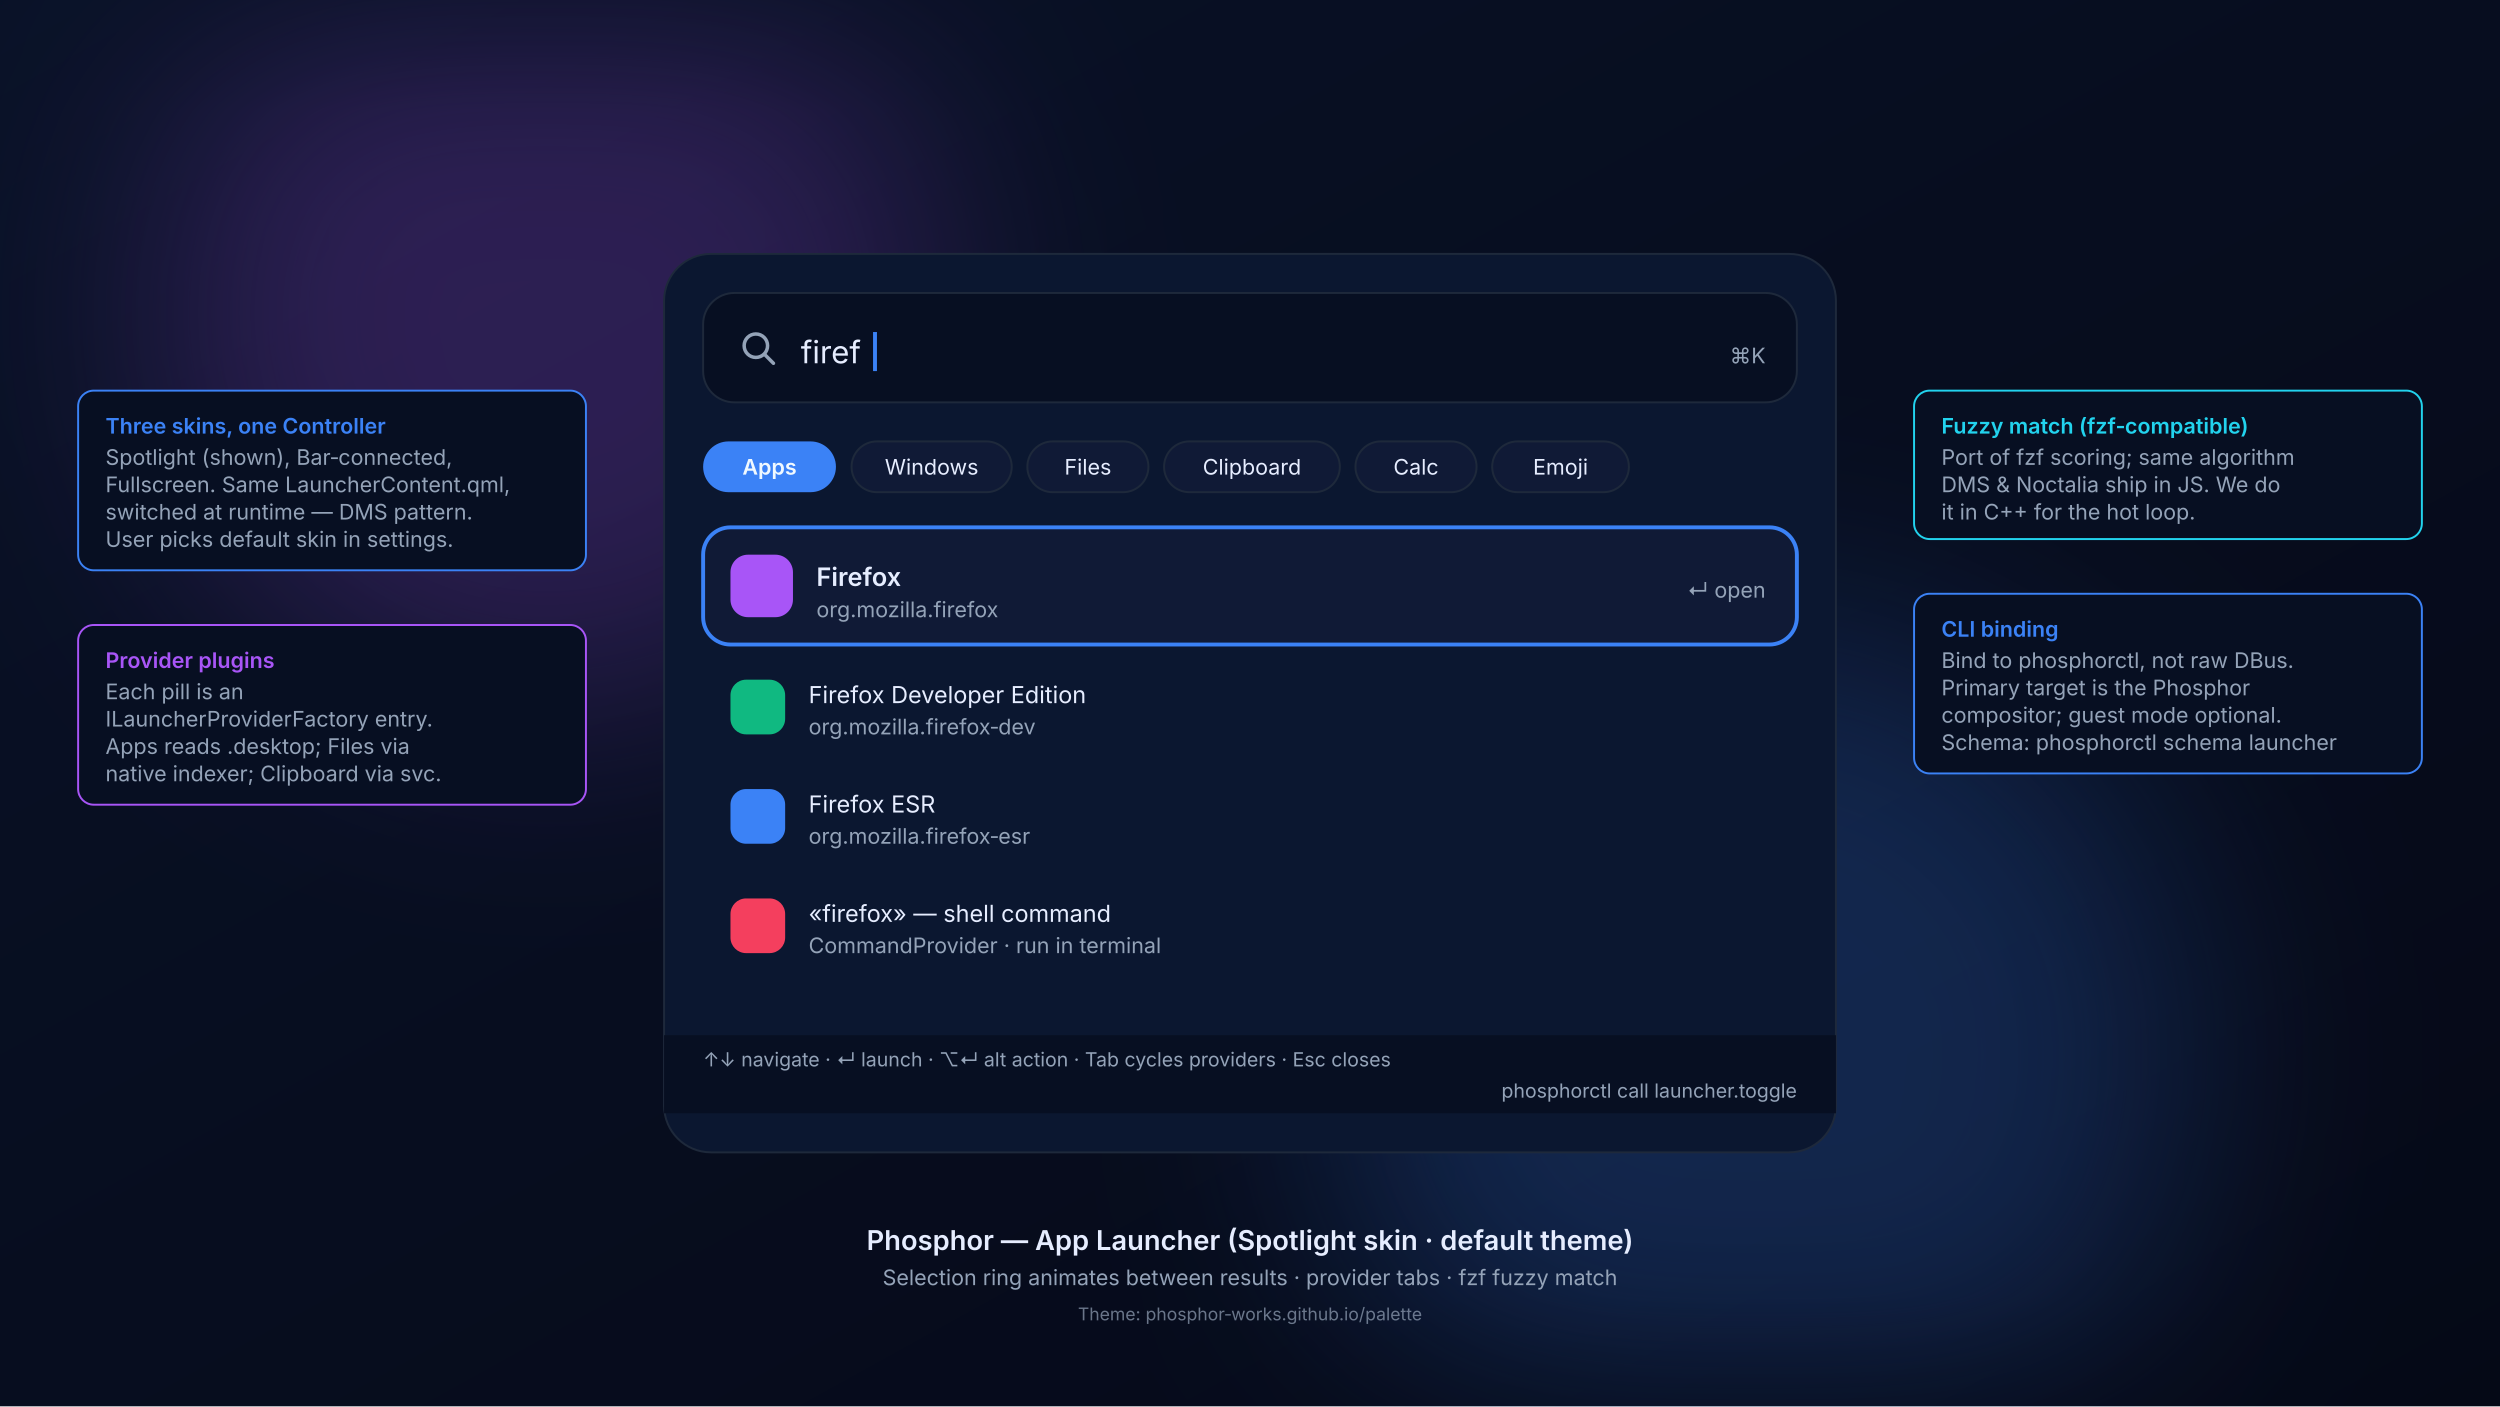
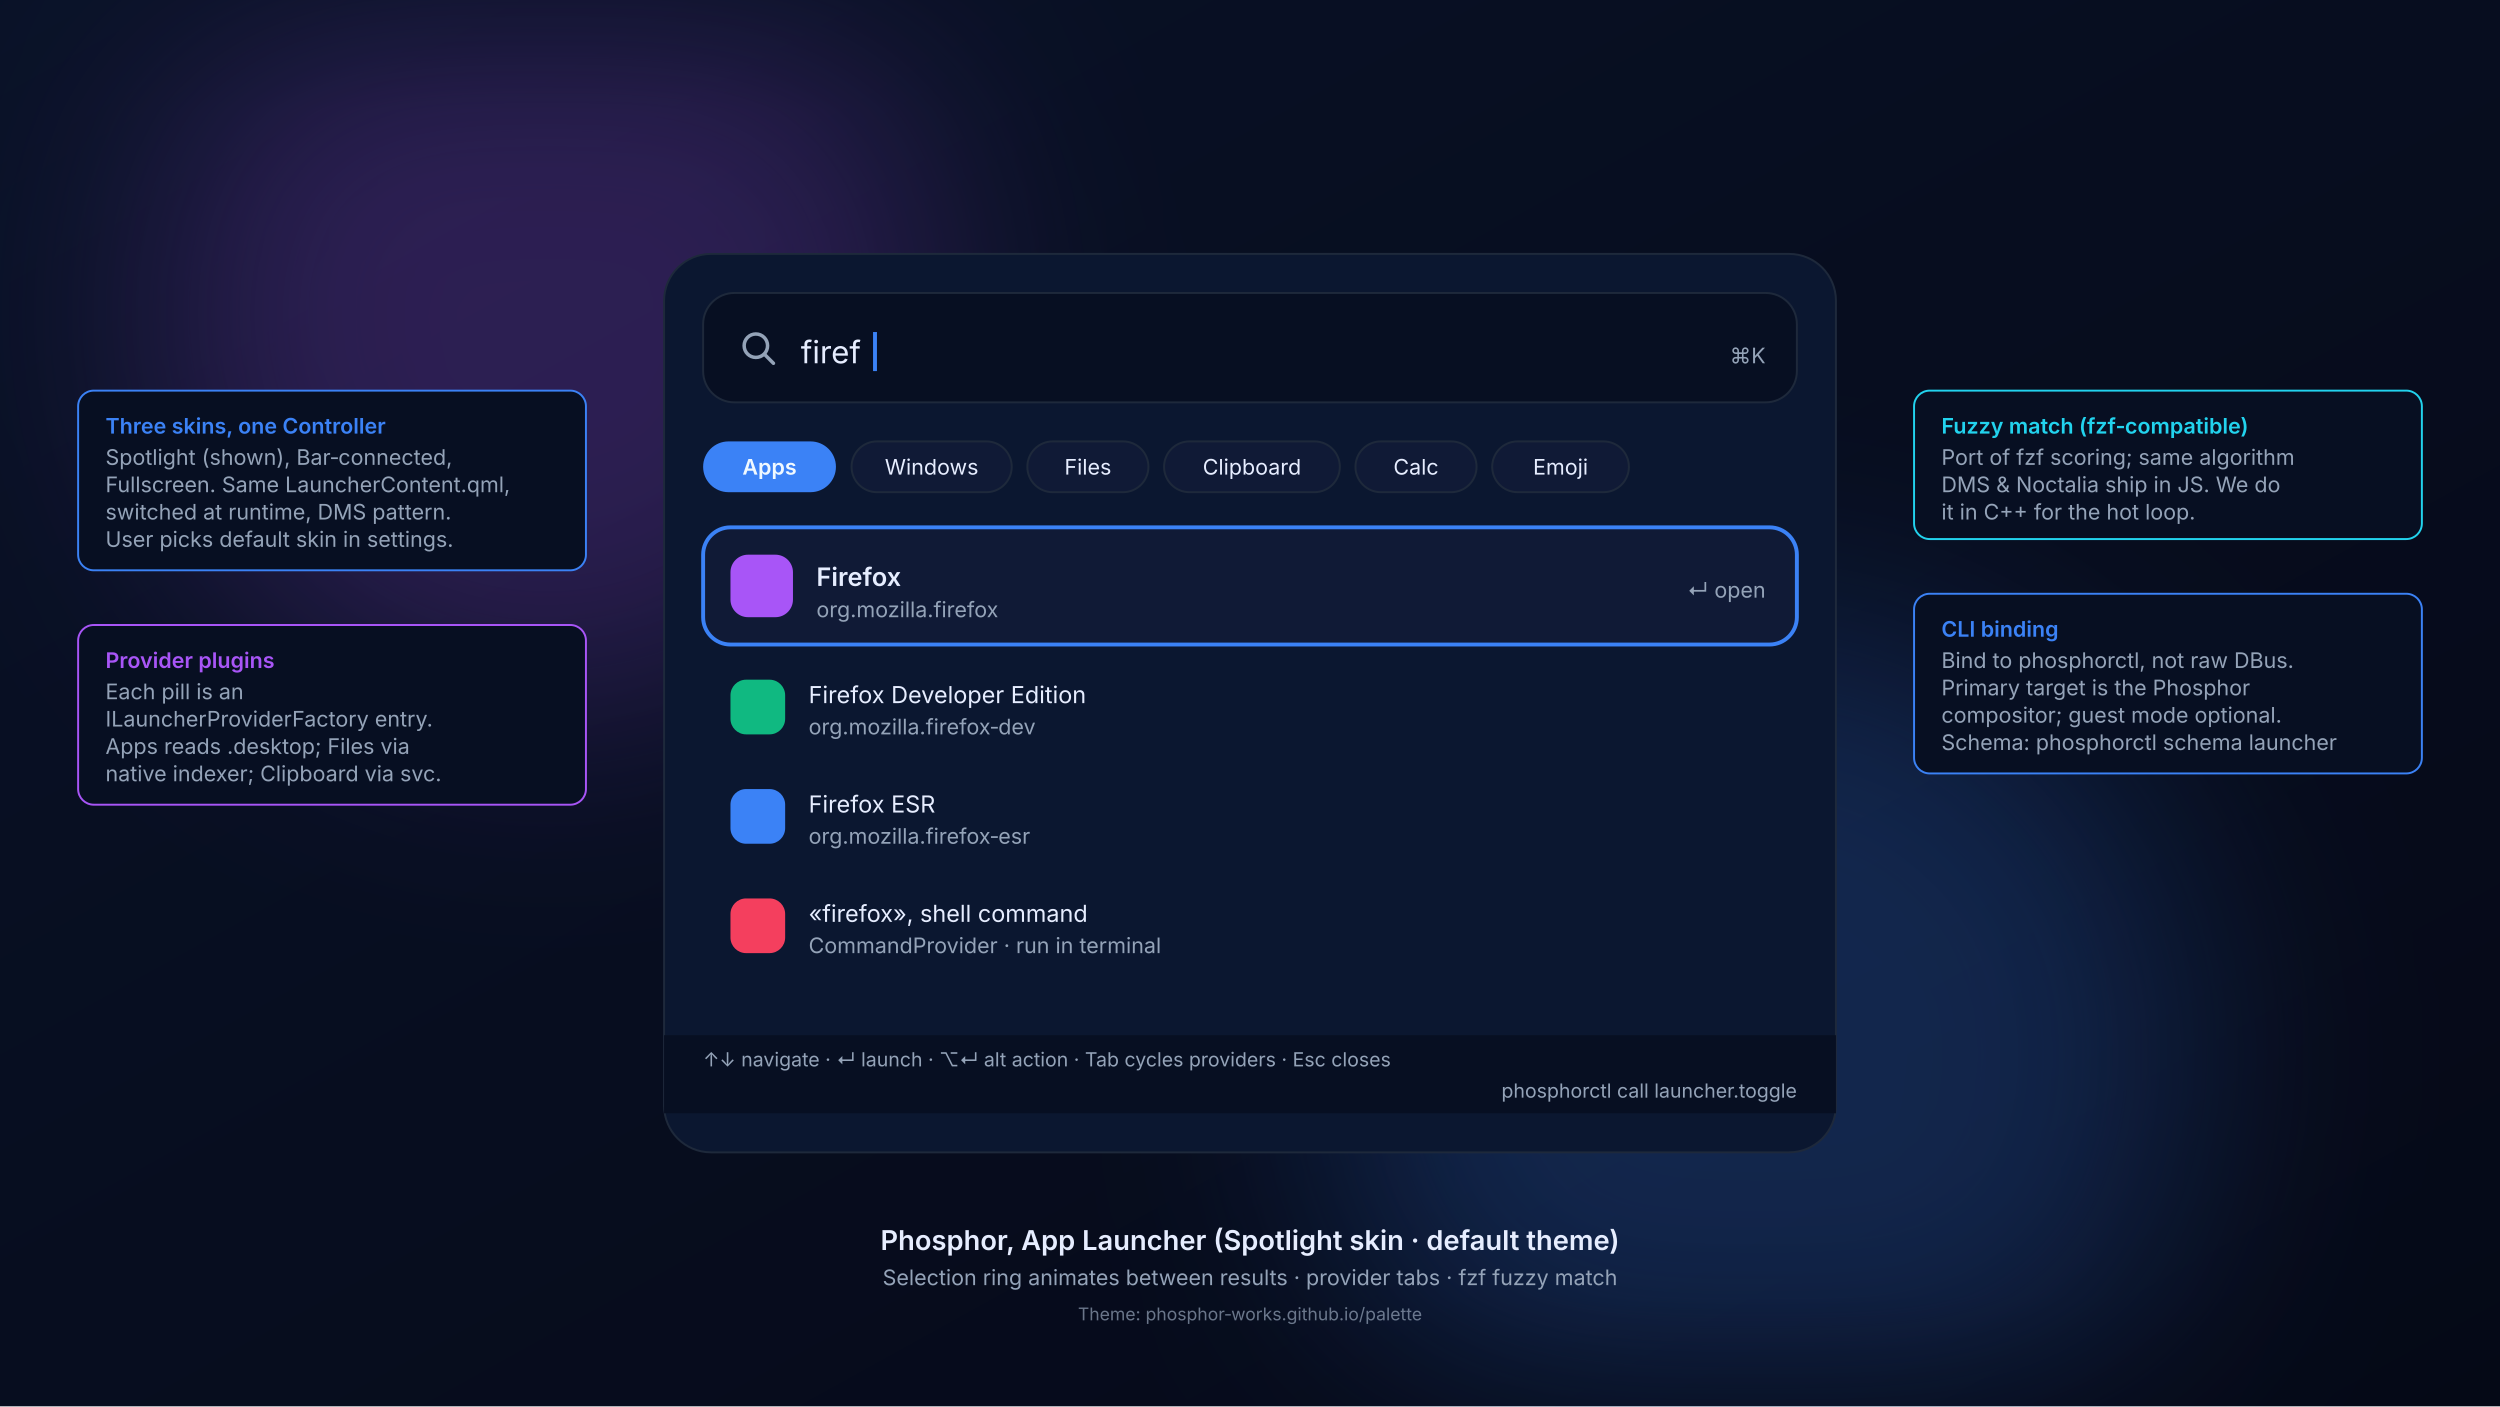
<svg xmlns="http://www.w3.org/2000/svg" viewBox="0 0 1280 720" font-family="Inter, system-ui, sans-serif">
  <defs>
    <linearGradient id="wp" x1="0" y1="0" x2="1" y2="1">
      <stop offset="0" stop-color="#0B1730" />
      <stop offset=".55" stop-color="#070F22" />
      <stop offset="1" stop-color="#050916" />
    </linearGradient>
    <filter id="blur" x="-20%" y="-20%" width="140%" height="140%">
      <feGaussianBlur stdDeviation="60" />
    </filter>
    <symbol id="i-search" viewBox="0 0 20 20">
      <circle cx="9" cy="9" r="6" fill="none" stroke="currentColor" stroke-width="1.8" />
      <line x1="13.5" y1="13.5" x2="18" y2="18" stroke="currentColor" stroke-width="1.8" stroke-linecap="round" />
    </symbol>
  </defs>
  <rect width="1280" height="720" fill="url(#wp)" />
  <g opacity=".35" filter="url(#blur)">
    <circle cx="900" cy="540" r="220" fill="#3B82F6" />
    <circle cx="280" cy="160" r="200" fill="#A855F7" />
  </g>
  <rect width="1280" height="720" fill="#050916" opacity=".35" />
  <g transform="translate(340 130)">
    <rect width="600" height="460" rx="24" fill="#0B1730" stroke="#1E293B" />
    <g transform="translate(20 20)" font-size="16">
      <rect width="560" height="56" rx="16" fill="#070F22" stroke="#1E293B" />
      <g transform="translate(18 18)" color="#94A3B8">
        <use href="#i-search" width="20" height="20" />
      </g>
      <text x="50" y="36" fill="#E6EDFF">firef</text>
      <line x1="88" y1="20" x2="88" y2="40" stroke="#3B82F6" stroke-width="2">
        <animate attributeName="opacity" values="1;0;1" dur="1s" repeatCount="indefinite" />
      </line>
      <text x="544" y="36" text-anchor="end" fill="#94A3B8" font-size="11">⌘K</text>
    </g>
    <g transform="translate(20 96)" font-size="11">
      <g>
        <rect width="68" height="26" rx="13" fill="#3B82F6" />
        <text x="34" y="17" text-anchor="middle" fill="#F0F9FF" font-weight="600">Apps</text>
      </g>
      <g transform="translate(76 0)">
        <rect width="82" height="26" rx="13" fill="#101A36" stroke="#1E293B" />
        <text x="41" y="17" text-anchor="middle" fill="#E6EDFF">Windows</text>
      </g>
      <g transform="translate(166 0)">
        <rect width="62" height="26" rx="13" fill="#101A36" stroke="#1E293B" />
        <text x="31" y="17" text-anchor="middle" fill="#E6EDFF">Files</text>
      </g>
      <g transform="translate(236 0)">
        <rect width="90" height="26" rx="13" fill="#101A36" stroke="#1E293B" />
        <text x="45" y="17" text-anchor="middle" fill="#E6EDFF">Clipboard</text>
      </g>
      <g transform="translate(334 0)">
        <rect width="62" height="26" rx="13" fill="#101A36" stroke="#1E293B" />
        <text x="31" y="17" text-anchor="middle" fill="#E6EDFF">Calc</text>
      </g>
      <g transform="translate(404 0)">
        <rect width="70" height="26" rx="13" fill="#101A36" stroke="#1E293B" />
        <text x="35" y="17" text-anchor="middle" fill="#E6EDFF">Emoji</text>
      </g>
    </g>
    <g transform="translate(20 140)" font-size="13">
      <rect width="560" height="60" rx="14" fill="#101A36" stroke="#3B82F6" stroke-width="2">
        <animate attributeName="y" values="0; 0; 64; 64; 116; 116; 0" keyTimes="0; 0.3; 0.4; 0.65; 0.72; 0.95; 1" dur="7s" repeatCount="indefinite" />
        <animate attributeName="height" values="60; 60; 48; 48; 48; 48; 60" keyTimes="0; 0.3; 0.4; 0.65; 0.72; 0.95; 1" dur="7s" repeatCount="indefinite" />
      </rect>
      <g>
        <rect x="14" y="14" width="32" height="32" rx="9" fill="#A855F7" />
        <text x="58" y="30" fill="#E6EDFF" font-weight="600">Firefox</text>
        <text x="58" y="46" fill="#94A3B8" font-size="11">org.mozilla.firefox</text>
        <text x="544" y="36" text-anchor="end" fill="#94A3B8" font-size="11">↵ open</text>
      </g>
      <g transform="translate(0 68)">
        <rect x="14" y="10" width="28" height="28" rx="8" fill="#10B981" />
        <text x="54" y="22" fill="#E6EDFF" font-size="12">Firefox Developer Edition</text>
        <text x="54" y="38" fill="#94A3B8" font-size="11">org.mozilla.firefox‑dev</text>
      </g>
      <g transform="translate(0 124)">
        <rect x="14" y="10" width="28" height="28" rx="8" fill="#3B82F6" />
        <text x="54" y="22" fill="#E6EDFF" font-size="12">Firefox ESR</text>
        <text x="54" y="38" fill="#94A3B8" font-size="11">org.mozilla.firefox‑esr</text>
      </g>
      <g transform="translate(0 180)">
        <rect x="14" y="10" width="28" height="28" rx="8" fill="#F43F5E" />
-         <text x="54" y="22" fill="#E6EDFF" font-size="12">«firefox» — shell command</text>
+         <text x="54" y="22" fill="#E6EDFF" font-size="12">«firefox», shell command</text>
        <text x="54" y="38" fill="#94A3B8" font-size="11">CommandProvider · run in terminal</text>
      </g>
    </g>
    <g transform="translate(20 416)" font-size="10" fill="#94A3B8">
      <rect x="-20" y="-16" width="600" height="40" fill="#070F22" />
      <text x="0" y="0">↑↓ navigate · ↵ launch · ⌥↵ alt action · Tab cycles providers · Esc closes</text>
      <text x="560" y="16" text-anchor="end">phosphorctl call launcher.toggle</text>
    </g>
  </g>
  <g font-size="11">
    <g transform="translate(40 200)">
      <rect width="260" height="92" rx="8" fill="#070F22" stroke="#3B82F6" />
      <text x="14" y="22" font-weight="600" fill="#3B82F6">Three skins, one Controller</text>
      <text x="14" y="38" fill="#94A3B8">Spotlight (shown), Bar‑connected,</text>
      <text x="14" y="52" fill="#94A3B8">Fullscreen. Same LauncherContent.qml,</text>
-       <text x="14" y="66" fill="#94A3B8">switched at runtime — DMS pattern.</text>
+       <text x="14" y="66" fill="#94A3B8">switched at runtime, DMS pattern.</text>
      <text x="14" y="80" fill="#94A3B8">User picks default skin in settings.</text>
    </g>
    <g transform="translate(40 320)">
      <rect width="260" height="92" rx="8" fill="#070F22" stroke="#A855F7" />
      <text x="14" y="22" font-weight="600" fill="#A855F7">Provider plugins</text>
      <text x="14" y="38" fill="#94A3B8">Each pill is an</text>
      <text x="14" y="52" fill="#94A3B8">ILauncherProviderFactory entry.</text>
      <text x="14" y="66" fill="#94A3B8">Apps reads .desktop; Files via</text>
      <text x="14" y="80" fill="#94A3B8">native indexer; Clipboard via svc.</text>
    </g>
    <g transform="translate(980 200)">
      <rect width="260" height="76" rx="8" fill="#070F22" stroke="#22D3EE" />
      <text x="14" y="22" font-weight="600" fill="#22D3EE">Fuzzy match (fzf‑compatible)</text>
      <text x="14" y="38" fill="#94A3B8">Port of fzf scoring; same algorithm</text>
      <text x="14" y="52" fill="#94A3B8">DMS &amp; Noctalia ship in JS. We do</text>
      <text x="14" y="66" fill="#94A3B8">it in C++ for the hot loop.</text>
    </g>
    <g transform="translate(980 304)">
      <rect width="260" height="92" rx="8" fill="#070F22" stroke="#3B82F6" />
      <text x="14" y="22" font-weight="600" fill="#3B82F6">CLI binding</text>
      <text x="14" y="38" fill="#94A3B8">Bind to phosphorctl, not raw DBus.</text>
      <text x="14" y="52" fill="#94A3B8">Primary target is the Phosphor</text>
      <text x="14" y="66" fill="#94A3B8">compositor; guest mode optional.</text>
      <text x="14" y="80" fill="#94A3B8">Schema: phosphorctl schema launcher</text>
    </g>
  </g>
  <text x="640" y="640" text-anchor="middle" fill="#E6EDFF" font-size="14" font-weight="600">
-     Phosphor — App Launcher (Spotlight skin · default theme)
+     Phosphor, App Launcher (Spotlight skin · default theme)
  </text>
  <text x="640" y="658" text-anchor="middle" fill="#94A3B8" font-size="11">
    Selection ring animates between results · provider tabs · fzf fuzzy match
  </text>
  <text x="640" y="676" text-anchor="middle" fill="#94A3B8" font-size="9" opacity=".7">
    Theme: phosphor‑works.github.io/palette
  </text>
</svg>
